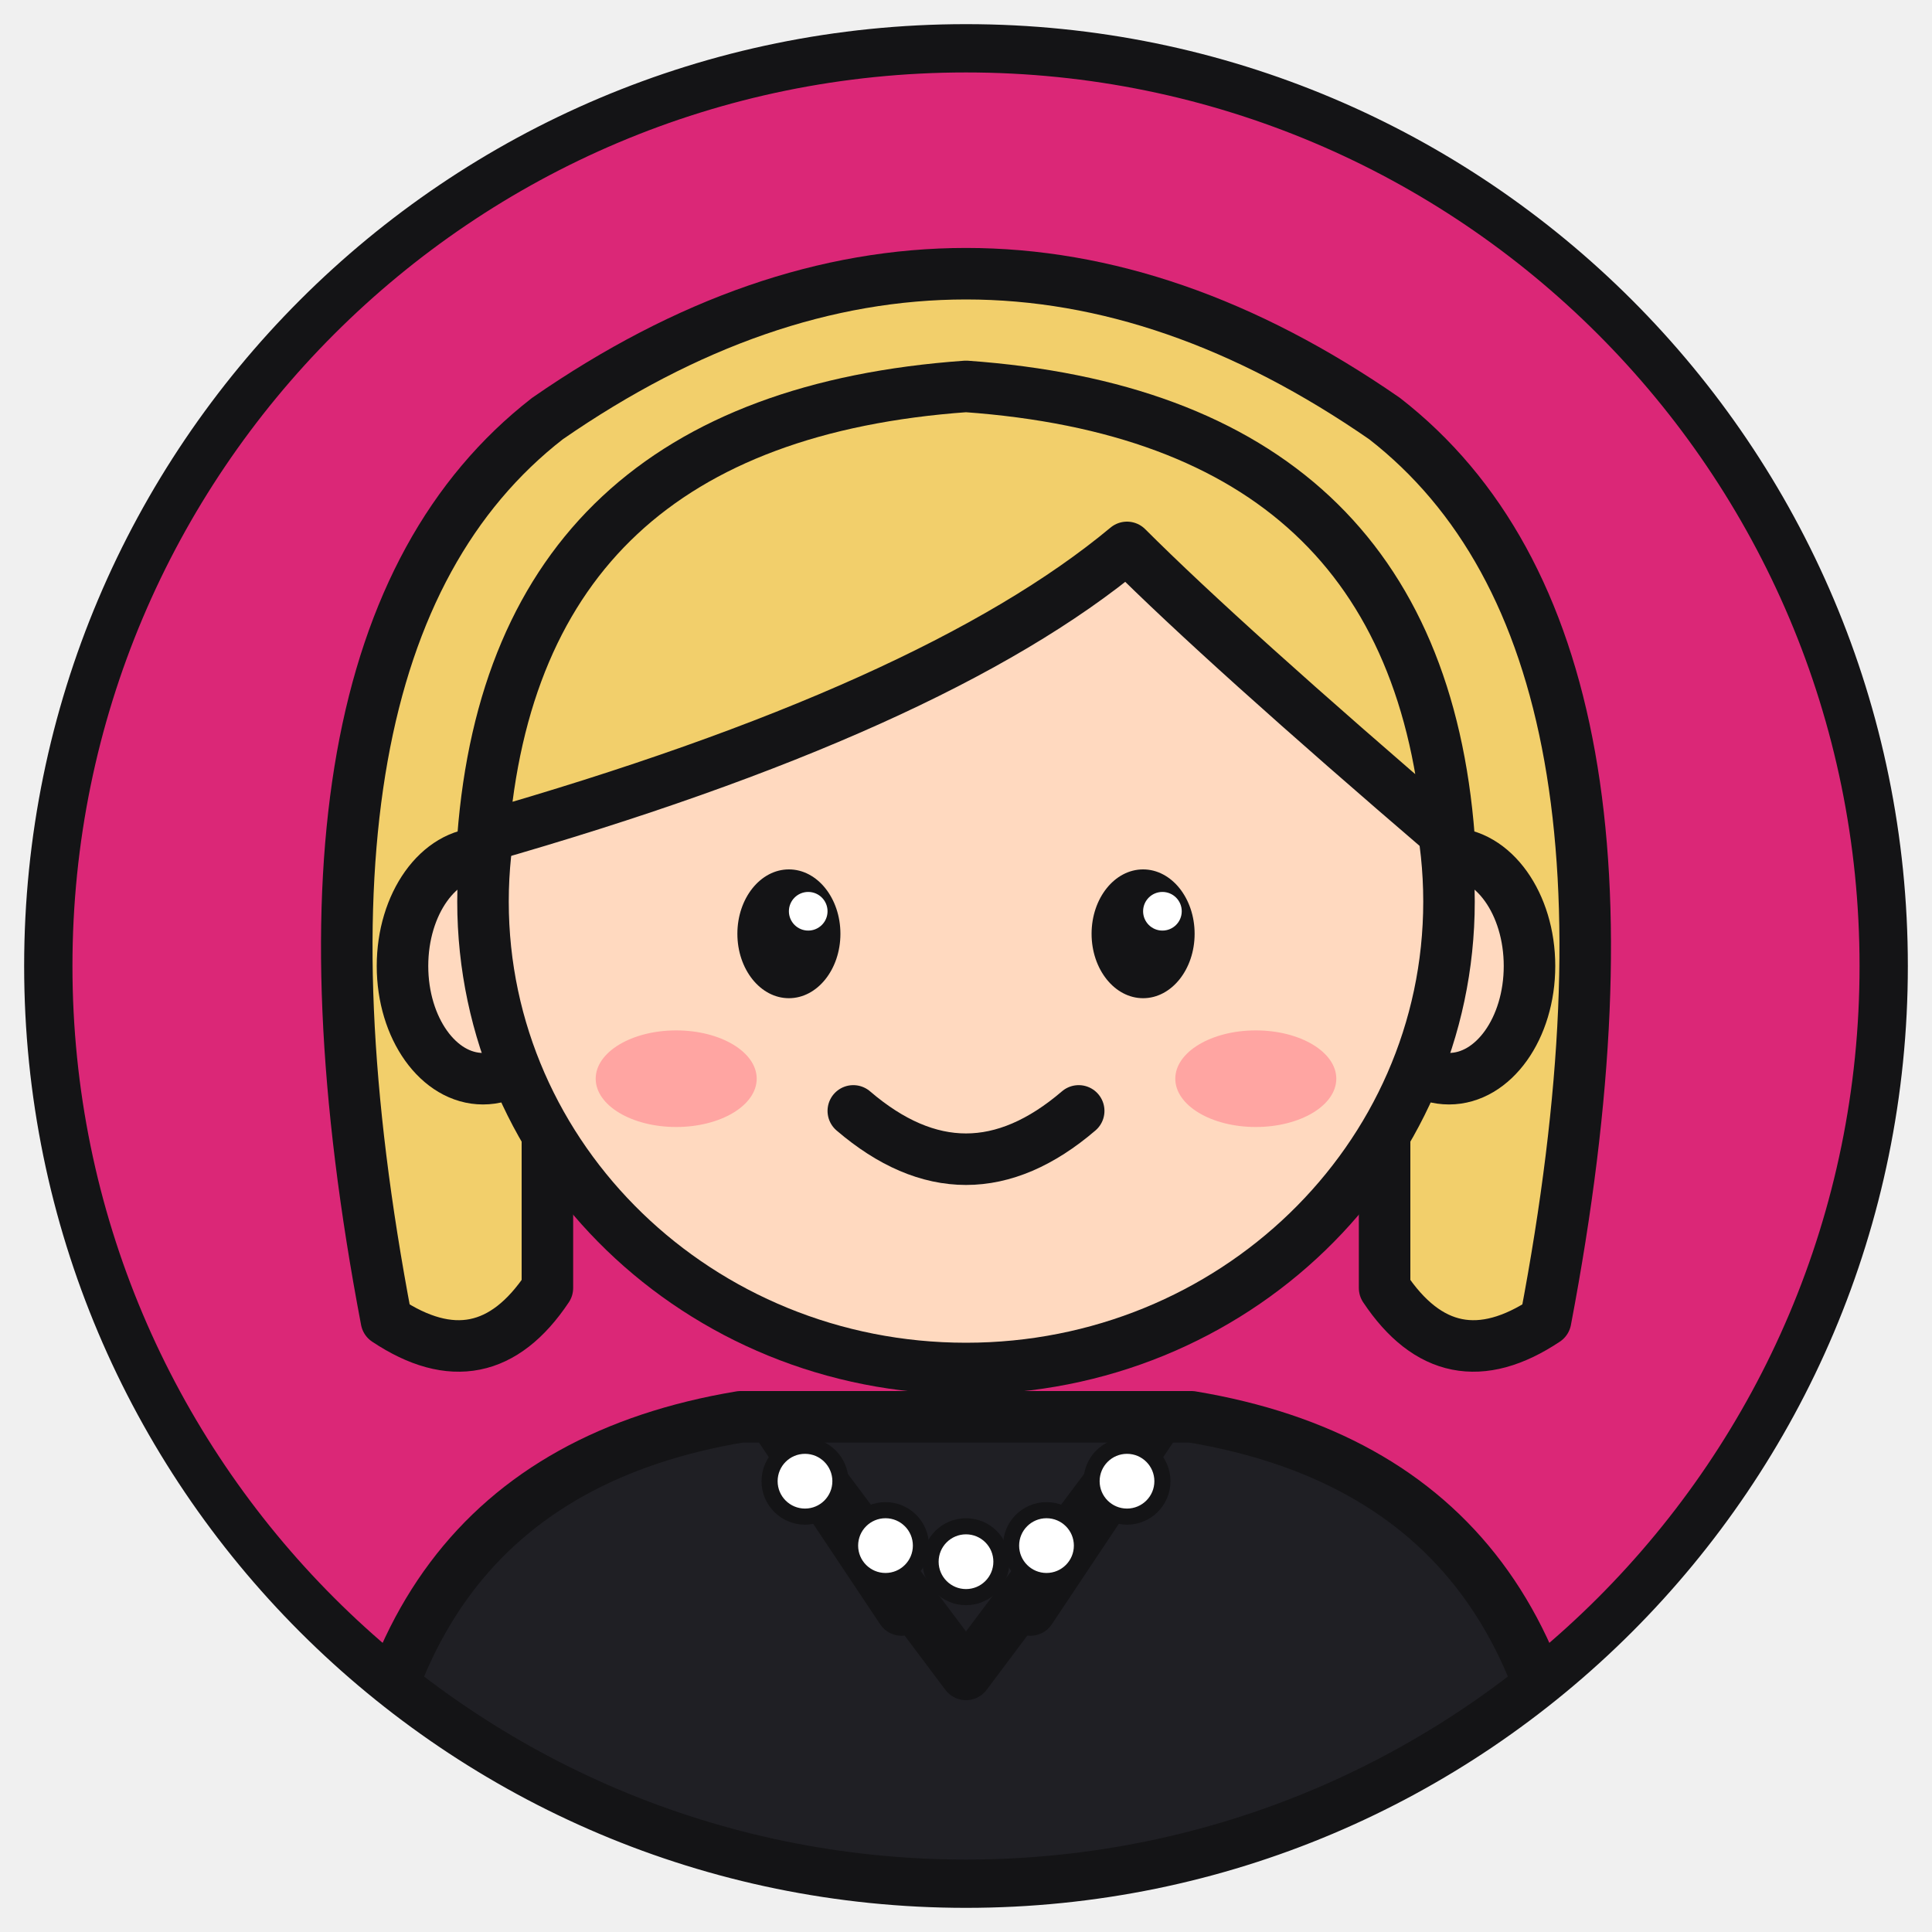
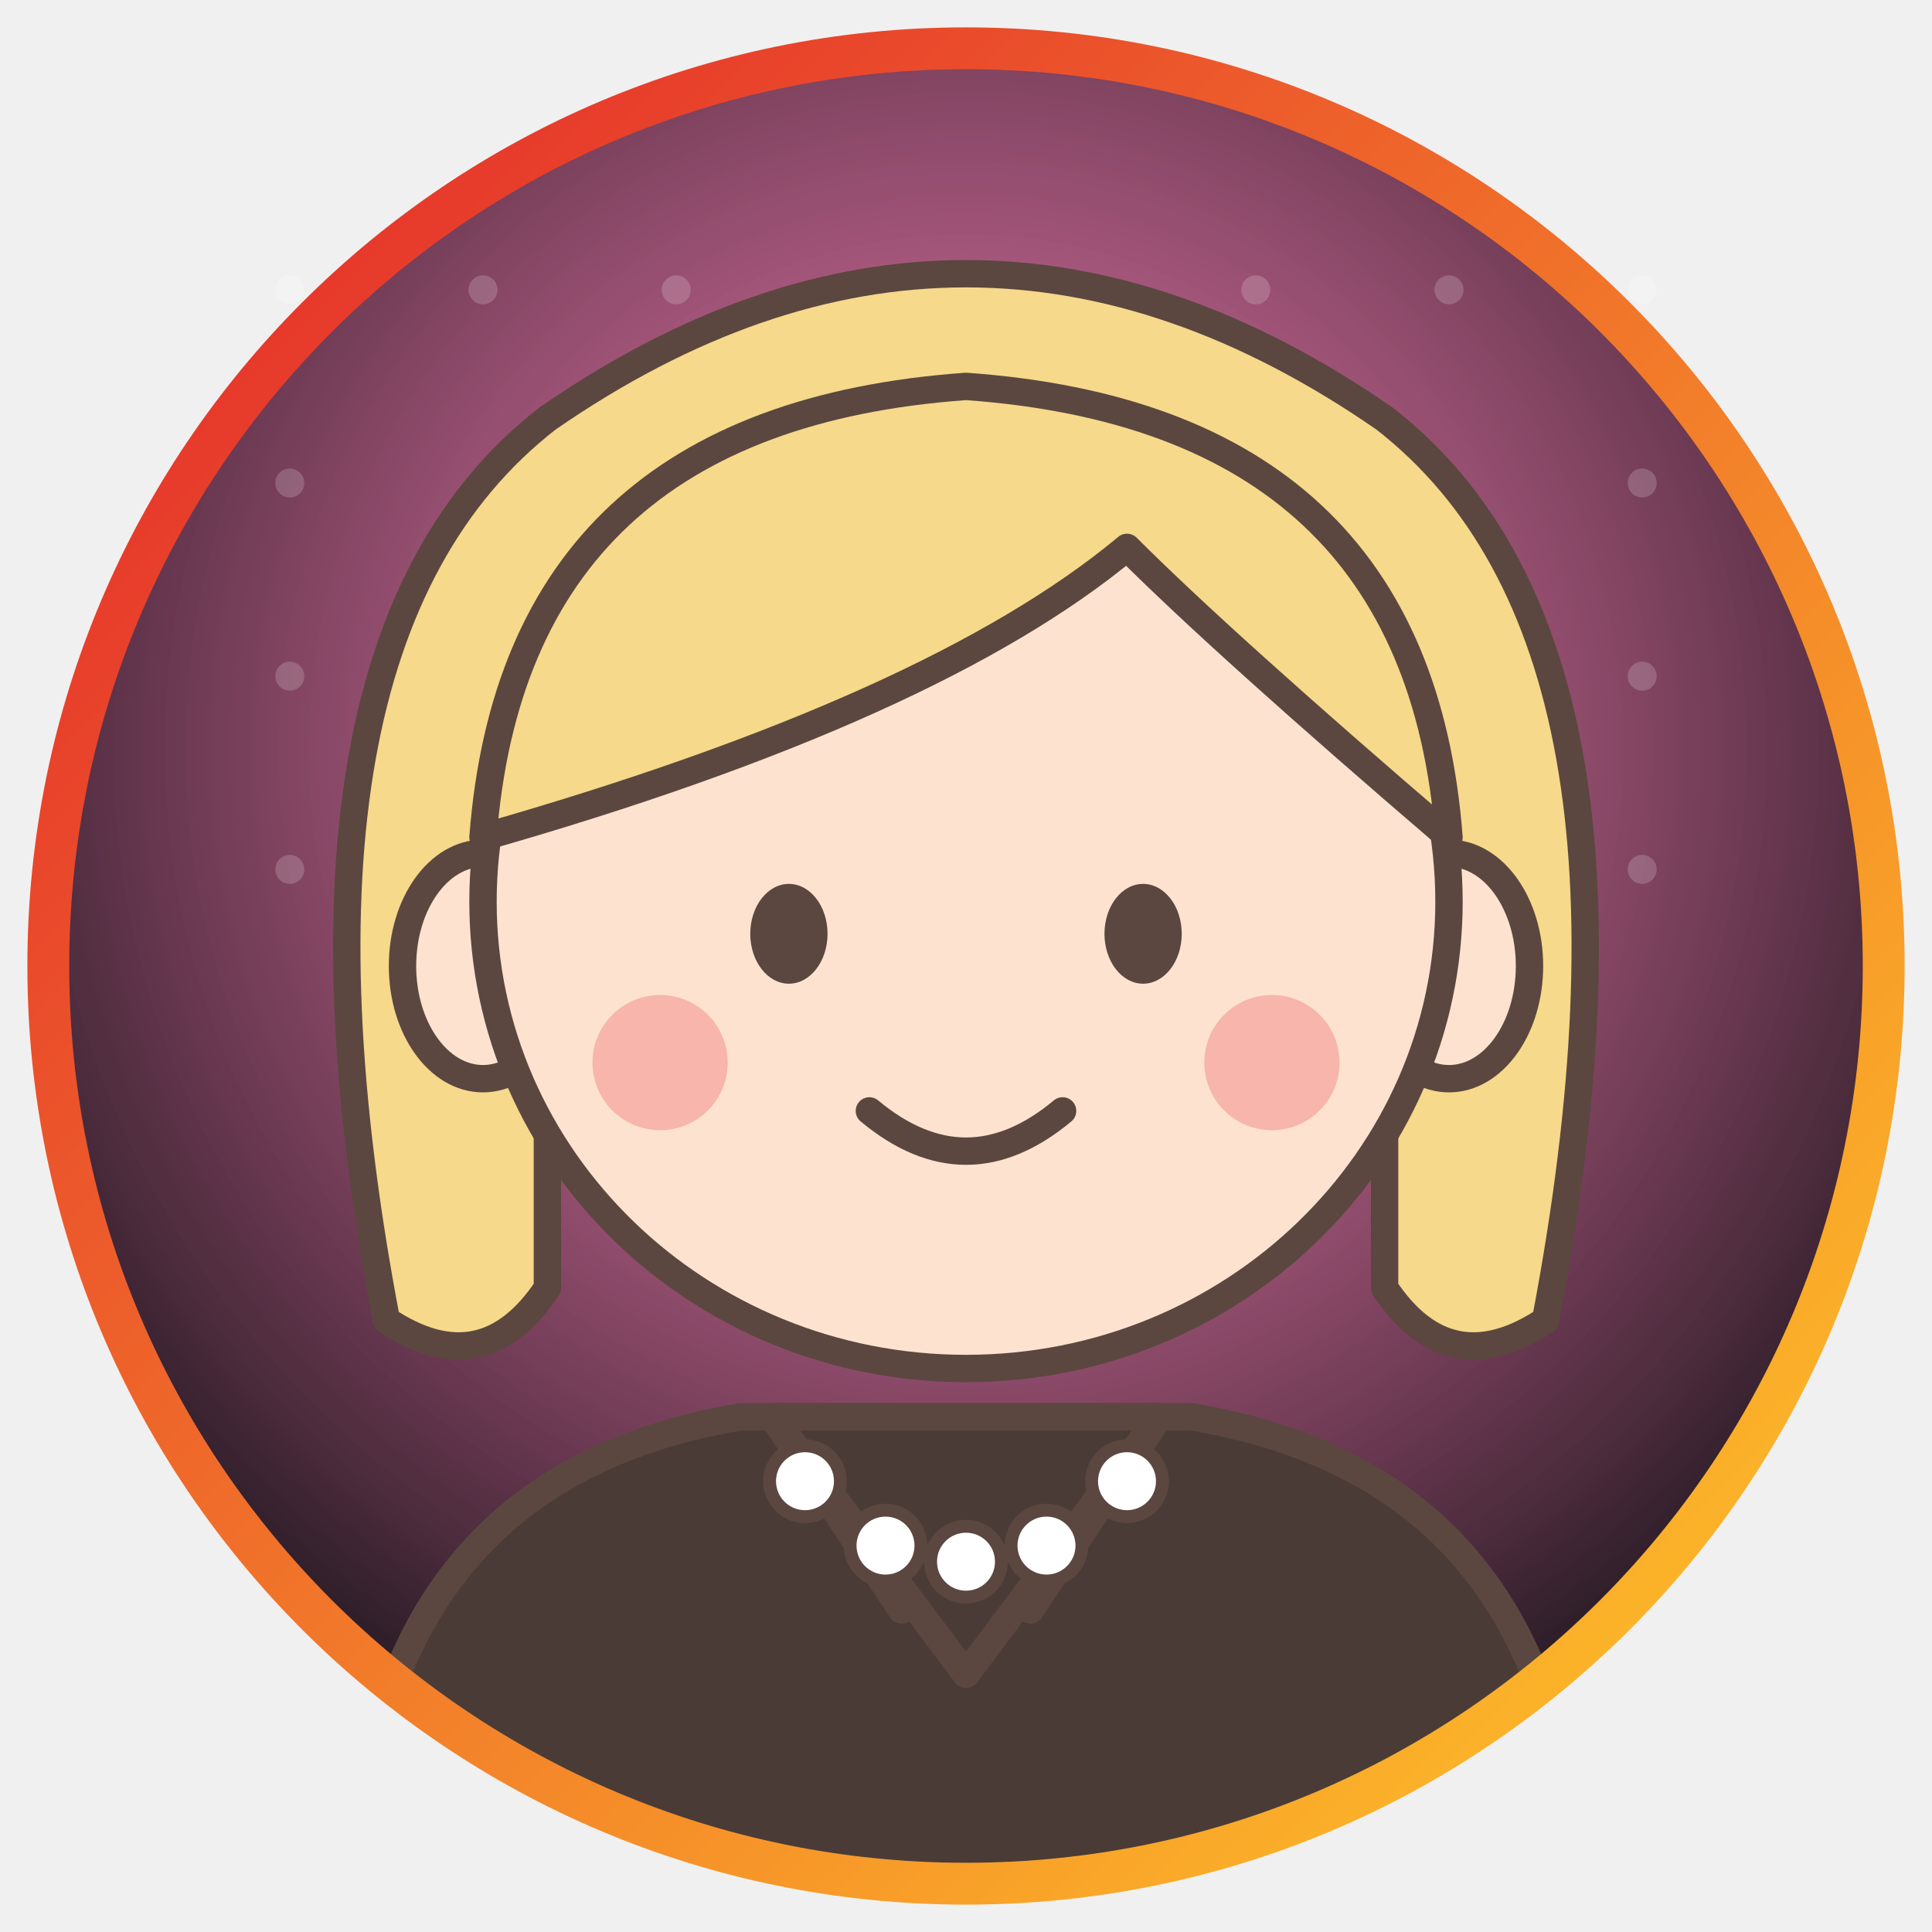
<svg xmlns="http://www.w3.org/2000/svg" viewBox="0 0 120 120" role="img" aria-label="Cathie Wood（Q 版插畫）">
  <defs>
-     <clipPath id="c">
-       <circle cx="60" cy="60" r="58" />
+     <clipPath id="c826">
+       <circle cx="60" cy="60" r="56" />
    </clipPath>
+     <radialGradient id="g826" cx="50%" cy="38%" r="65%">
+       <stop offset="0" stop-color="#db2777" stop-opacity=".55" />
+       <stop offset="1" stop-color="#141418" />
+     </radialGradient>
+     <linearGradient id="r826" x1="0" y1="0" x2="1" y2="1">
+       <stop offset="0" stop-color="#e3232c" />
+       <stop offset="1" stop-color="#ffc928" />
+     </linearGradient>
  </defs>
-   <circle cx="60" cy="60" r="58" fill="#db2777" />
-   <g clip-path="url(#c)">
-     <path d="M22 120 Q22 92 46 88 L74 88 Q98 92 98 120 Z" fill="#1f1f24" stroke="#141416" stroke-width="3.2" stroke-linejoin="round" stroke-linecap="round" />
-     <path d="M48 88 L60 104 L72 88 Z" fill="#1f1f24" stroke="#141416" stroke-width="3.2" stroke-linejoin="round" stroke-linecap="round" />
-     <path d="M48 88 L56 100 M72 88 L64 100" fill="none" stroke="#141416" stroke-width="3.2" stroke-linejoin="round" stroke-linecap="round" />
-     <circle cx="50" cy="92" r="2.2" fill="#fff" stroke="#141416" stroke-width="1" />
-     <circle cx="55" cy="96" r="2.2" fill="#fff" stroke="#141416" stroke-width="1" />
-     <circle cx="60" cy="97" r="2.2" fill="#fff" stroke="#141416" stroke-width="1" />
-     <circle cx="65" cy="96" r="2.2" fill="#fff" stroke="#141416" stroke-width="1" />
-     <circle cx="70" cy="92" r="2.2" fill="#fff" stroke="#141416" stroke-width="1" />
-     <path d="M24 82 Q16 40 34 26 Q60 8 86 26 Q104 40 96 82 Q90 86 86 80 L86 56 L34 56 L34 80 Q30 86 24 82 Z" fill="#f2cf6b" stroke="#141416" stroke-width="3.2" stroke-linejoin="round" stroke-linecap="round" />
-     <ellipse cx="30" cy="60" rx="5" ry="7" fill="#ffd9bf" stroke="#141416" stroke-width="3.2" stroke-linejoin="round" stroke-linecap="round" />
-     <ellipse cx="90" cy="60" rx="5" ry="7" fill="#ffd9bf" stroke="#141416" stroke-width="3.2" stroke-linejoin="round" stroke-linecap="round" />
-     <ellipse cx="60" cy="56" rx="30" ry="29" fill="#ffd9bf" stroke="#141416" stroke-width="3.2" stroke-linejoin="round" stroke-linecap="round" />
-     <ellipse cx="42" cy="67" rx="5" ry="3" fill="#ff7a8a" opacity=".55" />
-     <ellipse cx="78" cy="67" rx="5" ry="3" fill="#ff7a8a" opacity=".55" />
-     <ellipse cx="49" cy="58" rx="3.2" ry="4" fill="#141416" />
-     <circle cx="50.2" cy="56.6" r="1.2" fill="#fff" />
-     <ellipse cx="71" cy="58" rx="3.2" ry="4" fill="#141416" />
-     <circle cx="72.2" cy="56.6" r="1.2" fill="#fff" />
-     <path d="M53 69 Q60 75 67 69" fill="none" stroke="#141416" stroke-width="3.2" stroke-linejoin="round" stroke-linecap="round" />
-     <path d="M30 52 Q32 26 60 24 Q88 26 90 52 Q76 40 70 34 Q58 44 30 52 Z" fill="#f2cf6b" stroke="#141416" stroke-width="3.2" stroke-linejoin="round" stroke-linecap="round" />
+   <circle cx="60" cy="60" r="56" fill="url(#g826)" />
+   <circle cx="18" cy="18" r="0.9" fill="#ffffff" opacity=".18" />
+   <circle cx="18" cy="30" r="0.9" fill="#ffffff" opacity=".18" />
+   <circle cx="18" cy="42" r="0.9" fill="#ffffff" opacity=".18" />
+   <circle cx="18" cy="54" r="0.9" fill="#ffffff" opacity=".18" />
+   <circle cx="30" cy="18" r="0.9" fill="#ffffff" opacity=".18" />
+   <circle cx="30" cy="30" r="0.9" fill="#ffffff" opacity=".18" />
+   <circle cx="30" cy="42" r="0.9" fill="#ffffff" opacity=".18" />
+   <circle cx="30" cy="54" r="0.9" fill="#ffffff" opacity=".18" />
+   <circle cx="42" cy="18" r="0.9" fill="#ffffff" opacity=".18" />
+   <circle cx="42" cy="30" r="0.9" fill="#ffffff" opacity=".18" />
+   <circle cx="42" cy="42" r="0.9" fill="#ffffff" opacity=".18" />
+   <circle cx="42" cy="54" r="0.9" fill="#ffffff" opacity=".18" />
+   <circle cx="54" cy="18" r="0.9" fill="#ffffff" opacity=".18" />
+   <circle cx="54" cy="30" r="0.9" fill="#ffffff" opacity=".18" />
+   <circle cx="54" cy="42" r="0.9" fill="#ffffff" opacity=".18" />
+   <circle cx="54" cy="54" r="0.9" fill="#ffffff" opacity=".18" />
+   <circle cx="66" cy="18" r="0.9" fill="#ffffff" opacity=".18" />
+   <circle cx="66" cy="30" r="0.9" fill="#ffffff" opacity=".18" />
+   <circle cx="66" cy="42" r="0.9" fill="#ffffff" opacity=".18" />
+   <circle cx="66" cy="54" r="0.9" fill="#ffffff" opacity=".18" />
+   <circle cx="78" cy="18" r="0.9" fill="#ffffff" opacity=".18" />
+   <circle cx="78" cy="30" r="0.9" fill="#ffffff" opacity=".18" />
+   <circle cx="78" cy="42" r="0.9" fill="#ffffff" opacity=".18" />
+   <circle cx="78" cy="54" r="0.9" fill="#ffffff" opacity=".18" />
+   <circle cx="90" cy="18" r="0.9" fill="#ffffff" opacity=".18" />
+   <circle cx="90" cy="30" r="0.9" fill="#ffffff" opacity=".18" />
+   <circle cx="90" cy="42" r="0.9" fill="#ffffff" opacity=".18" />
+   <circle cx="90" cy="54" r="0.9" fill="#ffffff" opacity=".18" />
+   <circle cx="102" cy="18" r="0.9" fill="#ffffff" opacity=".18" />
+   <circle cx="102" cy="30" r="0.9" fill="#ffffff" opacity=".18" />
+   <circle cx="102" cy="42" r="0.9" fill="#ffffff" opacity=".18" />
+   <circle cx="102" cy="54" r="0.9" fill="#ffffff" opacity=".18" />
+   <g clip-path="url(#c826)">
+     <path d="M22 120 Q22 92 46 88 L74 88 Q98 92 98 120 Z" fill="#4a3b36" stroke="#5b4740" stroke-width="1.7" stroke-linejoin="round" stroke-linecap="round" />
+     <path d="M48 88 L60 104 L72 88 Z" fill="#4a3b36" stroke="#5b4740" stroke-width="1.7" stroke-linejoin="round" stroke-linecap="round" />
+     <path d="M48 88 L56 100 M72 88 L64 100" fill="none" stroke="#5b4740" stroke-width="1.7" stroke-linejoin="round" stroke-linecap="round" />
+     <circle cx="50" cy="92" r="2.2" fill="#fff" stroke="#5b4740" stroke-width="0.8" />
+     <circle cx="55" cy="96" r="2.2" fill="#fff" stroke="#5b4740" stroke-width="0.8" />
+     <circle cx="60" cy="97" r="2.2" fill="#fff" stroke="#5b4740" stroke-width="0.8" />
+     <circle cx="65" cy="96" r="2.2" fill="#fff" stroke="#5b4740" stroke-width="0.8" />
+     <circle cx="70" cy="92" r="2.2" fill="#fff" stroke="#5b4740" stroke-width="0.8" />
+     <path d="M24 82 Q16 40 34 26 Q60 8 86 26 Q104 40 96 82 Q90 86 86 80 L86 56 L34 56 L34 80 Q30 86 24 82 Z" fill="#f6d98a" stroke="#5b4740" stroke-width="1.7" stroke-linejoin="round" stroke-linecap="round" />
+     <ellipse cx="30" cy="60" rx="5" ry="7" fill="#fde3cf" stroke="#5b4740" stroke-width="1.7" stroke-linejoin="round" stroke-linecap="round" />
+     <ellipse cx="90" cy="60" rx="5" ry="7" fill="#fde3cf" stroke="#5b4740" stroke-width="1.7" stroke-linejoin="round" stroke-linecap="round" />
+     <ellipse cx="60" cy="56" rx="30" ry="29" fill="#fde3cf" stroke="#5b4740" stroke-width="1.7" stroke-linejoin="round" stroke-linecap="round" />
+     <circle cx="41" cy="66" r="4.2" fill="#f6a5a0" opacity=".75" />
+     <circle cx="79" cy="66" r="4.2" fill="#f6a5a0" opacity=".75" />
+     <ellipse cx="49" cy="58" rx="2.4" ry="3.1" fill="#5b4740" />
+     <ellipse cx="71" cy="58" rx="2.4" ry="3.1" fill="#5b4740" />
+     <path d="M54 69 Q60 74 66 69" fill="none" stroke="#5b4740" stroke-width="1.7" stroke-linejoin="round" stroke-linecap="round" />
+     <path d="M30 52 Q32 26 60 24 Q88 26 90 52 Q76 40 70 34 Q58 44 30 52 Z" fill="#f6d98a" stroke="#5b4740" stroke-width="1.7" stroke-linejoin="round" stroke-linecap="round" />
  </g>
-   <circle cx="60" cy="60" r="57" fill="none" stroke="#141416" stroke-width="3" />
+   <circle cx="60" cy="60" r="57" fill="none" stroke="url(#r826)" stroke-width="2.6" />
</svg>
